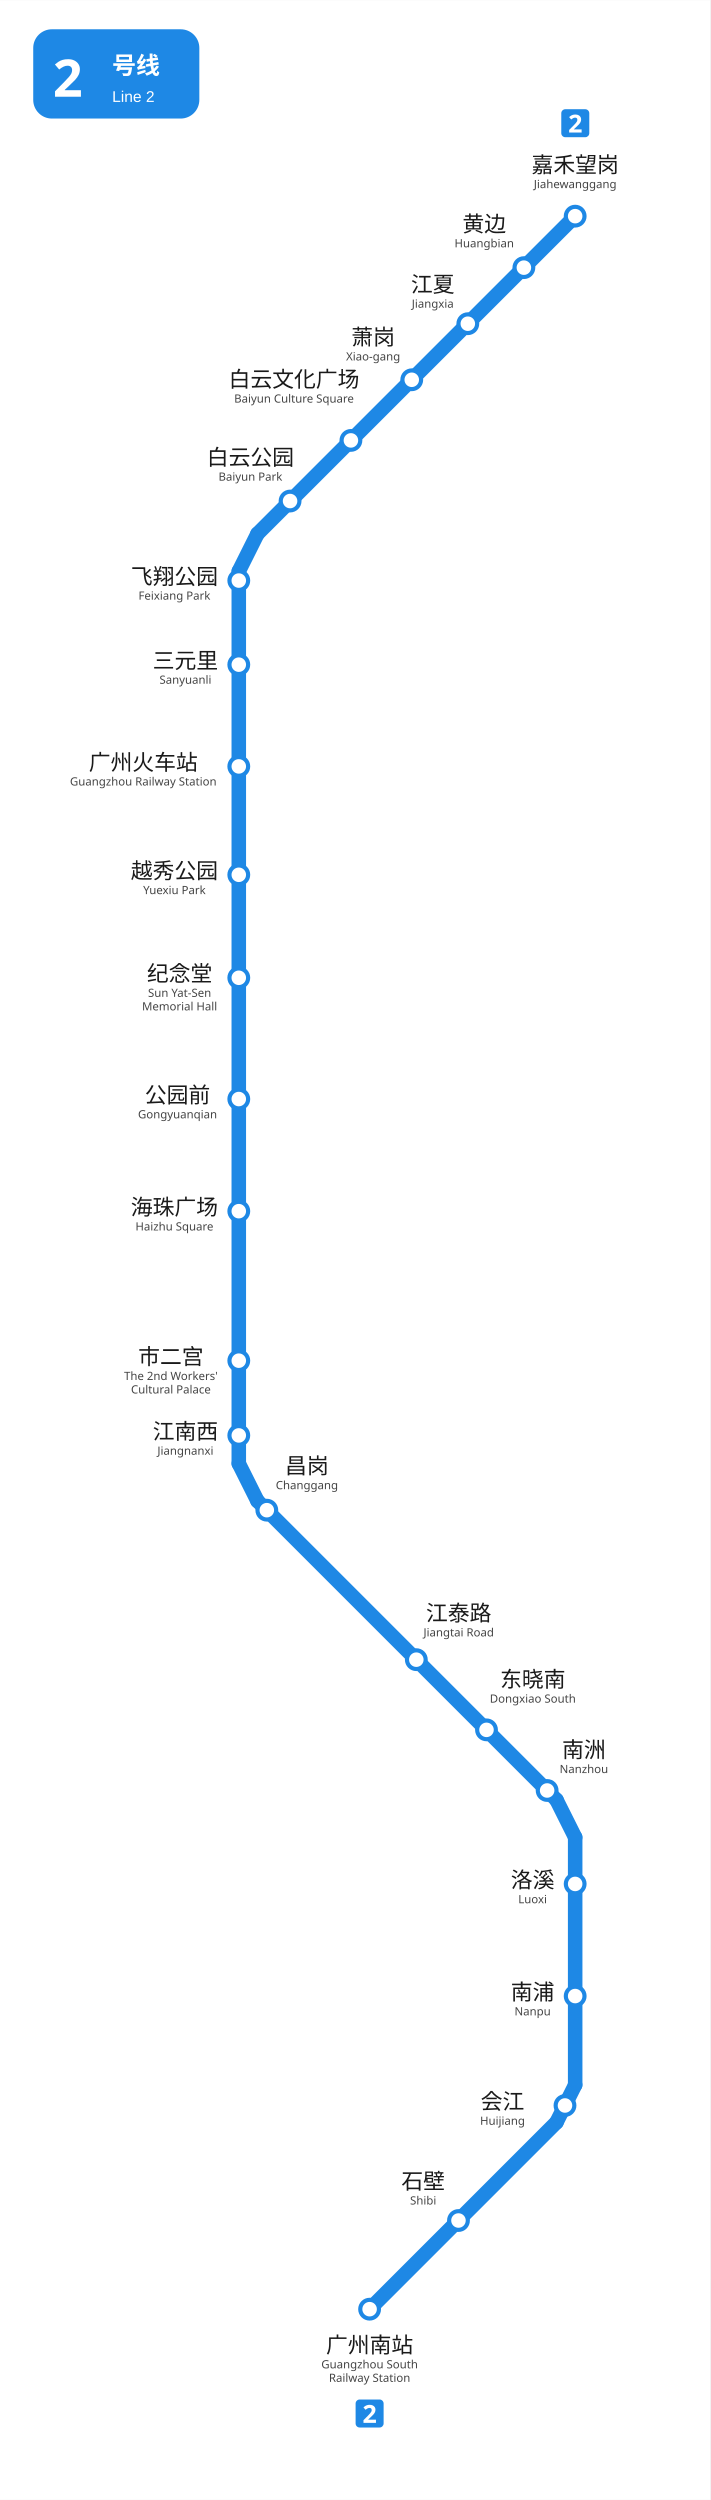
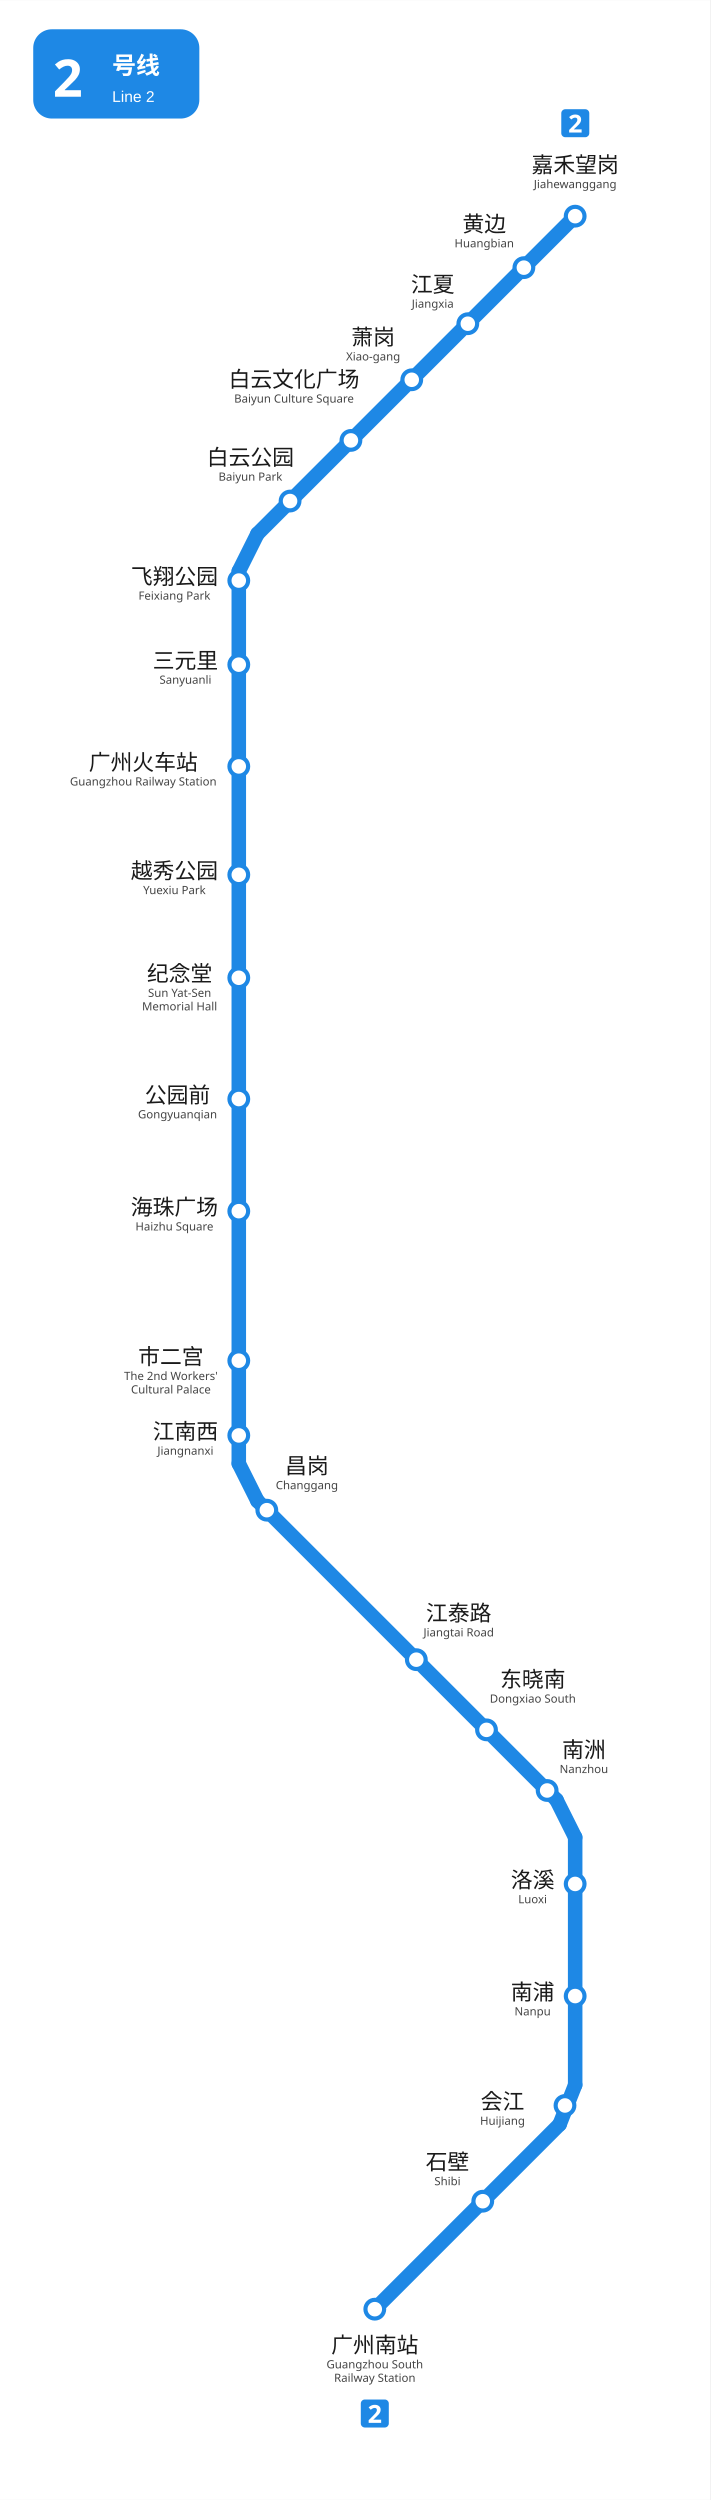
<svg xmlns="http://www.w3.org/2000/svg" viewBox="1221.5 481.0 342.0 1203.8" width="342" height="1204">
  <rect x="1221.5" y="481.0" width="342.0" height="1203.8" fill="#ffffff" />
  <g id="走廊">
    <line x1="1336.5" y1="756.0" x2="1336.5" y2="1185.75" style="fill:none;stroke:#1E88E5;stroke-width:7;stroke-linecap:round" />
    <line x1="1345.51" y1="1203.74" x2="1489.51" y2="1347.74" style="fill:none;stroke:#1E88E5;stroke-width:7;stroke-linecap:round" />
    <line x1="1498.5" y1="1365.75" x2="1498.5" y2="1485.0" style="fill:none;stroke:#1E88E5;stroke-width:7;stroke-linecap:round" />
    <line x1="1345.5" y1="738.0" x2="1498.5" y2="585.0" style="fill:none;stroke:#1E88E5;stroke-width:7;stroke-linecap:round" />
    <line x1="1336.5" y1="1185.75" x2="1345.5" y2="1203.75" style="fill:none;stroke:#1E88E5;stroke-width:7;stroke-linecap:round" />
    <line x1="1336.5" y1="756.0" x2="1345.5" y2="738.0" style="fill:none;stroke:#1E88E5;stroke-width:7;stroke-linecap:round" />
    <line x1="1498.5" y1="1365.75" x2="1489.5" y2="1347.75" style="fill:none;stroke:#1E88E5;stroke-width:7;stroke-linecap:round" />
-     <line x1="1489.5" y1="1503.0" x2="1399.5" y2="1593.0" style="fill:none;stroke:#1E88E5;stroke-width:7;stroke-linecap:round" />
-     <line x1="1498.5" y1="1485.0" x2="1489.5" y2="1503.0" style="fill:none;stroke:#1E88E5;stroke-width:7;stroke-linecap:round" />
+     <line x1="1491.0" y1="1504.0" x2="1402.0" y2="1593.0" style="fill:none;stroke:#1E88E5;stroke-width:7;stroke-linecap:round" />
+     <line x1="1498.5" y1="1485.0" x2="1491.0" y2="1504.0" style="fill:none;stroke:#1E88E5;stroke-width:7;stroke-linecap:round" />
  </g>
  <g id="站圆">
-     <circle cx="1399.5" cy="1593.0" r="4.5" style="fill:#FFFFFF;stroke:#1E88E5;stroke-width:2" data-nm="广州南站" />
-     <circle cx="1442.3" cy="1550.3" r="4.5" style="fill:#FFFFFF;stroke:#1E88E5;stroke-width:2" data-nm="石壁" />
+     <circle cx="1402.0" cy="1593.0" r="4.5" style="fill:#FFFFFF;stroke:#1E88E5;stroke-width:2" data-nm="广州南站" />
+     <circle cx="1454.0" cy="1541.0" r="4.5" style="fill:#FFFFFF;stroke:#1E88E5;stroke-width:2" data-nm="石壁" />
    <circle cx="1493.6" cy="1494.9" r="4.5" style="fill:#FFFFFF;stroke:#1E88E5;stroke-width:2" data-nm="会江" />
    <circle cx="1498.5" cy="1442.2" r="4.5" style="fill:#FFFFFF;stroke:#1E88E5;stroke-width:2" data-nm="南浦" />
    <circle cx="1498.5" cy="1388.2" r="4.5" style="fill:#FFFFFF;stroke:#1E88E5;stroke-width:2" data-nm="洛溪" />
    <circle cx="1485.0" cy="1343.2" r="4.5" style="fill:#FFFFFF;stroke:#1E88E5;stroke-width:2" data-nm="南洲" />
    <circle cx="1455.8" cy="1314.0" r="4.5" style="fill:#FFFFFF;stroke:#1E88E5;stroke-width:2" data-nm="东晓南" />
    <circle cx="1422.0" cy="1280.2" r="4.5" style="fill:#FFFFFF;stroke:#1E88E5;stroke-width:2" data-nm="江泰路" />
    <circle cx="1350.0" cy="1208.2" r="4.5" style="fill:#FFFFFF;stroke:#1E88E5;stroke-width:2" data-nm="昌岗" />
    <circle cx="1336.5" cy="1172.2" r="4.5" style="fill:#FFFFFF;stroke:#1E88E5;stroke-width:2" data-nm="江南西" />
    <circle cx="1336.5" cy="1136.2" r="4.5" style="fill:#FFFFFF;stroke:#1E88E5;stroke-width:2" data-nm="市二宫" />
    <circle cx="1336.5" cy="1064.2" r="4.5" style="fill:#FFFFFF;stroke:#1E88E5;stroke-width:2" data-nm="海珠广场" />
    <circle cx="1336.5" cy="1010.2" r="4.5" style="fill:#FFFFFF;stroke:#1E88E5;stroke-width:2" data-nm="公园前" />
    <circle cx="1336.5" cy="951.8" r="4.5" style="fill:#FFFFFF;stroke:#1E88E5;stroke-width:2" data-nm="纪念堂" />
    <circle cx="1336.5" cy="902.2" r="4.5" style="fill:#FFFFFF;stroke:#1E88E5;stroke-width:2" data-nm="越秀公园" />
    <circle cx="1336.5" cy="850.0" r="4.5" style="fill:#FFFFFF;stroke:#1E88E5;stroke-width:2" data-nm="广州火车站" />
    <circle cx="1336.5" cy="801.0" r="4.5" style="fill:#FFFFFF;stroke:#1E88E5;stroke-width:2" data-nm="三元里" />
    <circle cx="1336.5" cy="760.5" r="4.5" style="fill:#FFFFFF;stroke:#1E88E5;stroke-width:2" data-nm="飞翔公园" />
    <circle cx="1361.2" cy="722.2" r="4.5" style="fill:#FFFFFF;stroke:#1E88E5;stroke-width:2" data-nm="白云公园" />
    <circle cx="1390.5" cy="693.0" r="4.5" style="fill:#FFFFFF;stroke:#1E88E5;stroke-width:2" data-nm="白云文化广场" />
    <circle cx="1419.8" cy="663.8" r="4.5" style="fill:#FFFFFF;stroke:#1E88E5;stroke-width:2" data-nm="萧岗" />
    <circle cx="1446.8" cy="636.8" r="4.5" style="fill:#FFFFFF;stroke:#1E88E5;stroke-width:2" data-nm="江夏" />
    <circle cx="1498.5" cy="585.0" r="4.5" style="fill:#FFFFFF;stroke:#1E88E5;stroke-width:2" data-nm="嘉禾望岗" />
    <circle cx="1473.8" cy="609.8" r="4.5" style="fill:#FFFFFF;stroke:#1E88E5;stroke-width:2" data-nm="黄边" />
  </g>
  <g id="线路徽标">
    <g data-badge="header" transform="translate(1237.5 495)" data-ink="#FFFFFF" data-box="1237.5,495.0,1317.5,538.0" data-chip="1237.5,495.0,1317.5,538.0">
      <rect x="0" y="0" width="80.0" height="43.0" rx="9.0" fill="#1E88E5" />
      <text x="9.5" y="32.5" font-family="'Microsoft YaHei', sans-serif" font-size="25" font-weight="bold" fill="#FFFFFF">2</text>
      <text x="38.0" y="21.5" font-family="'Microsoft YaHei', sans-serif" font-size="11.5" font-weight="600" fill="#FFFFFF">号线</text>
      <text x="38.0" y="35.0" font-family="Arial, sans-serif" font-size="7.5" fill="#FFFFFF">Line 2</text>
    </g>
-     <g data-badge="chip" transform="translate(1392.76 1636.5)" data-box="1392.8,1636.5,1406.2,1650.0">
+     <g data-badge="chip" transform="translate(1395.26 1636.5)" data-box="1395.3,1636.5,1408.7,1650.0">
      <path d="M11.54 13.49h-9.59c-1.07 0 -1.95 -0.88 -1.95 -1.95v-9.59c0 -1.07 0.88 -1.95 1.95 -1.95h9.59c1.07 0 1.95 0.88 1.95 1.95v9.59C13.49 12.61 12.61 13.49 11.54 13.49z" fill="#1E88E5" />
      <path d="M9.78 11.24h-5.99v-1.26l2.15 -2.17c0.43 -0.45 0.78 -0.82 1.04 -1.12c0.26 -0.3 0.46 -0.57 0.58 -0.82s0.18 -0.51 0.18 -0.79c0 -0.34 -0.09 -0.6 -0.28 -0.77s-0.44 -0.25 -0.76 -0.25c-0.33 0 -0.65 0.08 -0.96 0.23c-0.31 0.15 -0.64 0.37 -0.98 0.65l-0.98 -1.16c0.24 -0.21 0.5 -0.41 0.78 -0.59c0.28 -0.19 0.6 -0.34 0.97 -0.46c0.36 -0.12 0.8 -0.17 1.31 -0.17c0.56 0 1.04 0.1 1.45 0.31s0.72 0.48 0.94 0.83c0.22 0.35 0.33 0.74 0.33 1.18c0 0.47 -0.09 0.9 -0.28 1.3c-0.19 0.39 -0.46 0.78 -0.82 1.16s-0.79 0.81 -1.29 1.27l-1.1 1.03v0.08h3.73V11.24z" fill="#FFFFFF" />
    </g>
    <g data-badge="chip" transform="translate(1491.81 533.5)" data-box="1491.8,533.5,1505.2,547.0">
      <path d="M11.54 13.49h-9.59c-1.07 0 -1.95 -0.88 -1.95 -1.95v-9.59c0 -1.07 0.88 -1.95 1.95 -1.95h9.59c1.07 0 1.95 0.88 1.95 1.95v9.59C13.49 12.61 12.61 13.49 11.54 13.49z" fill="#1E88E5" />
      <path d="M9.78 11.24h-5.99v-1.26l2.15 -2.17c0.43 -0.45 0.78 -0.82 1.04 -1.12c0.26 -0.3 0.46 -0.57 0.58 -0.82s0.18 -0.51 0.18 -0.79c0 -0.34 -0.09 -0.6 -0.28 -0.77s-0.44 -0.25 -0.76 -0.25c-0.33 0 -0.65 0.08 -0.96 0.23c-0.31 0.15 -0.64 0.37 -0.98 0.65l-0.98 -1.16c0.24 -0.21 0.5 -0.41 0.78 -0.59c0.28 -0.19 0.6 -0.34 0.97 -0.46c0.36 -0.12 0.8 -0.17 1.31 -0.17c0.56 0 1.04 0.1 1.45 0.31s0.72 0.48 0.94 0.83c0.22 0.35 0.33 0.74 0.33 1.18c0 0.47 -0.09 0.9 -0.28 1.3c-0.19 0.39 -0.46 0.78 -0.82 1.16s-0.79 0.81 -1.29 1.27l-1.1 1.03v0.08h3.73V11.24z" fill="#FFFFFF" />
    </g>
  </g>
  <g id="站名标注" font-family="'Microsoft YaHei', 'PingFang SC', sans-serif">
-     <text x="1399.5" y="1614.0" text-anchor="middle" font-size="10.5" font-weight="500" fill="#1a1a1a">广州南站</text>
-     <text x="1399.5" y="1621.5" text-anchor="middle" font-size="5.5" fill="#444444">Guangzhou South</text>
-     <text x="1399.5" y="1628.0" text-anchor="middle" font-size="5.5" fill="#444444">Railway Station</text>
-     <text x="1425.3" y="1535.1" text-anchor="middle" font-size="10.5" font-weight="500" fill="#1a1a1a">石壁</text>
-     <text x="1425.3" y="1542.6" text-anchor="middle" font-size="5.5" fill="#444444">Shibi</text>
+     <text x="1402.0" y="1614.0" text-anchor="middle" font-size="10.5" font-weight="500" fill="#1a1a1a">广州南站</text>
+     <text x="1402.0" y="1621.5" text-anchor="middle" font-size="5.5" fill="#444444">Guangzhou South</text>
+     <text x="1402.0" y="1628.0" text-anchor="middle" font-size="5.5" fill="#444444">Railway Station</text>
+     <text x="1437.0" y="1525.8" text-anchor="middle" font-size="10.5" font-weight="500" fill="#1a1a1a">石壁</text>
+     <text x="1437.0" y="1533.3" text-anchor="middle" font-size="5.5" fill="#444444">Shibi</text>
    <text x="1463.5" y="1496.7" text-anchor="middle" font-size="10.5" font-weight="500" fill="#1a1a1a">会江</text>
    <text x="1463.5" y="1504.2" text-anchor="middle" font-size="5.5" fill="#444444">Huijiang</text>
    <text x="1478.0" y="1444.0" text-anchor="middle" font-size="10.5" font-weight="500" fill="#1a1a1a">南浦</text>
    <text x="1478.0" y="1451.5" text-anchor="middle" font-size="5.5" fill="#444444">Nanpu</text>
    <text x="1478.0" y="1390.0" text-anchor="middle" font-size="10.5" font-weight="500" fill="#1a1a1a">洛溪</text>
    <text x="1478.0" y="1397.5" text-anchor="middle" font-size="5.5" fill="#444444">Luoxi</text>
    <text x="1502.7" y="1327.3" text-anchor="middle" font-size="10.5" font-weight="500" fill="#1a1a1a">南洲</text>
    <text x="1502.7" y="1334.8" text-anchor="middle" font-size="5.5" fill="#444444">Nanzhou</text>
    <text x="1478.1" y="1293.4" text-anchor="middle" font-size="10.5" font-weight="500" fill="#1a1a1a">东晓南</text>
    <text x="1478.1" y="1300.9" text-anchor="middle" font-size="5.5" fill="#444444">Dongxiao South</text>
    <text x="1442.4" y="1261.5" text-anchor="middle" font-size="10.5" font-weight="500" fill="#1a1a1a">江泰路</text>
    <text x="1442.4" y="1269.0" text-anchor="middle" font-size="5.5" fill="#444444">Jiangtai Road</text>
    <text x="1369.3" y="1190.6" text-anchor="middle" font-size="10.5" font-weight="500" fill="#1a1a1a">昌岗</text>
    <text x="1369.3" y="1198.1" text-anchor="middle" font-size="5.5" fill="#444444">Changgang</text>
    <text x="1310.8" y="1174.0" text-anchor="middle" font-size="10.5" font-weight="500" fill="#1a1a1a">江南西</text>
    <text x="1310.8" y="1181.5" text-anchor="middle" font-size="5.5" fill="#444444">Jiangnanxi</text>
    <text x="1303.8" y="1138.0" text-anchor="middle" font-size="10.5" font-weight="500" fill="#1a1a1a">市二宫</text>
    <text x="1303.8" y="1145.5" text-anchor="middle" font-size="5.5" fill="#444444">The 2nd Workers'</text>
    <text x="1303.8" y="1152.0" text-anchor="middle" font-size="5.5" fill="#444444">Cultural Palace</text>
    <text x="1305.5" y="1066.0" text-anchor="middle" font-size="10.5" font-weight="500" fill="#1a1a1a">海珠广场</text>
    <text x="1305.5" y="1073.5" text-anchor="middle" font-size="5.5" fill="#444444">Haizhu Square</text>
    <text x="1307.0" y="1012.0" text-anchor="middle" font-size="10.5" font-weight="500" fill="#1a1a1a">公园前</text>
    <text x="1307.0" y="1019.5" text-anchor="middle" font-size="5.5" fill="#444444">Gongyuanqian</text>
    <text x="1308.0" y="953.5" text-anchor="middle" font-size="10.5" font-weight="500" fill="#1a1a1a">纪念堂</text>
    <text x="1308.0" y="961.0" text-anchor="middle" font-size="5.5" fill="#444444">Sun Yat-Sen</text>
    <text x="1308.0" y="967.5" text-anchor="middle" font-size="5.5" fill="#444444">Memorial Hall</text>
    <text x="1305.5" y="904.0" text-anchor="middle" font-size="10.5" font-weight="500" fill="#1a1a1a">越秀公园</text>
    <text x="1305.5" y="911.5" text-anchor="middle" font-size="5.5" fill="#444444">Yuexiu Park</text>
    <text x="1290.5" y="851.8" text-anchor="middle" font-size="10.5" font-weight="500" fill="#1a1a1a">广州火车站</text>
    <text x="1290.5" y="859.2" text-anchor="middle" font-size="5.5" fill="#444444">Guangzhou Railway Station</text>
    <text x="1310.8" y="802.8" text-anchor="middle" font-size="10.5" font-weight="500" fill="#1a1a1a">三元里</text>
    <text x="1310.8" y="810.2" text-anchor="middle" font-size="5.5" fill="#444444">Sanyuanli</text>
    <text x="1305.5" y="762.3" text-anchor="middle" font-size="10.5" font-weight="500" fill="#1a1a1a">飞翔公园</text>
    <text x="1305.5" y="769.7" text-anchor="middle" font-size="5.5" fill="#444444">Feixiang Park</text>
    <text x="1401.2" y="647.0" text-anchor="middle" font-size="10.5" font-weight="500" fill="#1a1a1a">萧岗</text>
    <text x="1401.2" y="654.5" text-anchor="middle" font-size="5.5" fill="#444444">Xiao-gang</text>
    <text x="1429.9" y="621.6" text-anchor="middle" font-size="10.5" font-weight="500" fill="#1a1a1a">江夏</text>
    <text x="1429.9" y="629.1" text-anchor="middle" font-size="5.5" fill="#444444">Jiangxia</text>
    <text x="1454.7" y="592.5" text-anchor="middle" font-size="10.5" font-weight="500" fill="#1a1a1a">黄边</text>
    <text x="1454.7" y="600.0" text-anchor="middle" font-size="5.5" fill="#444444">Huangbian</text>
    <text x="1498.5" y="564.0" text-anchor="middle" font-size="10.5" font-weight="500" fill="#1a1a1a">嘉禾望岗</text>
    <text x="1498.5" y="571.5" text-anchor="middle" font-size="5.5" fill="#444444">Jiahewanggang</text>
    <text x="1342.1" y="704.9" text-anchor="middle" font-size="10.5" font-weight="500" fill="#1a1a1a">白云公园</text>
    <text x="1342.1" y="712.4" text-anchor="middle" font-size="5.5" fill="#444444">Baiyun Park</text>
    <text x="1363.1" y="667.3" text-anchor="middle" font-size="10.5" font-weight="500" fill="#1a1a1a">白云文化广场</text>
    <text x="1363.1" y="674.8" text-anchor="middle" font-size="5.5" fill="#444444">Baiyun Culture Square</text>
  </g>
</svg>
